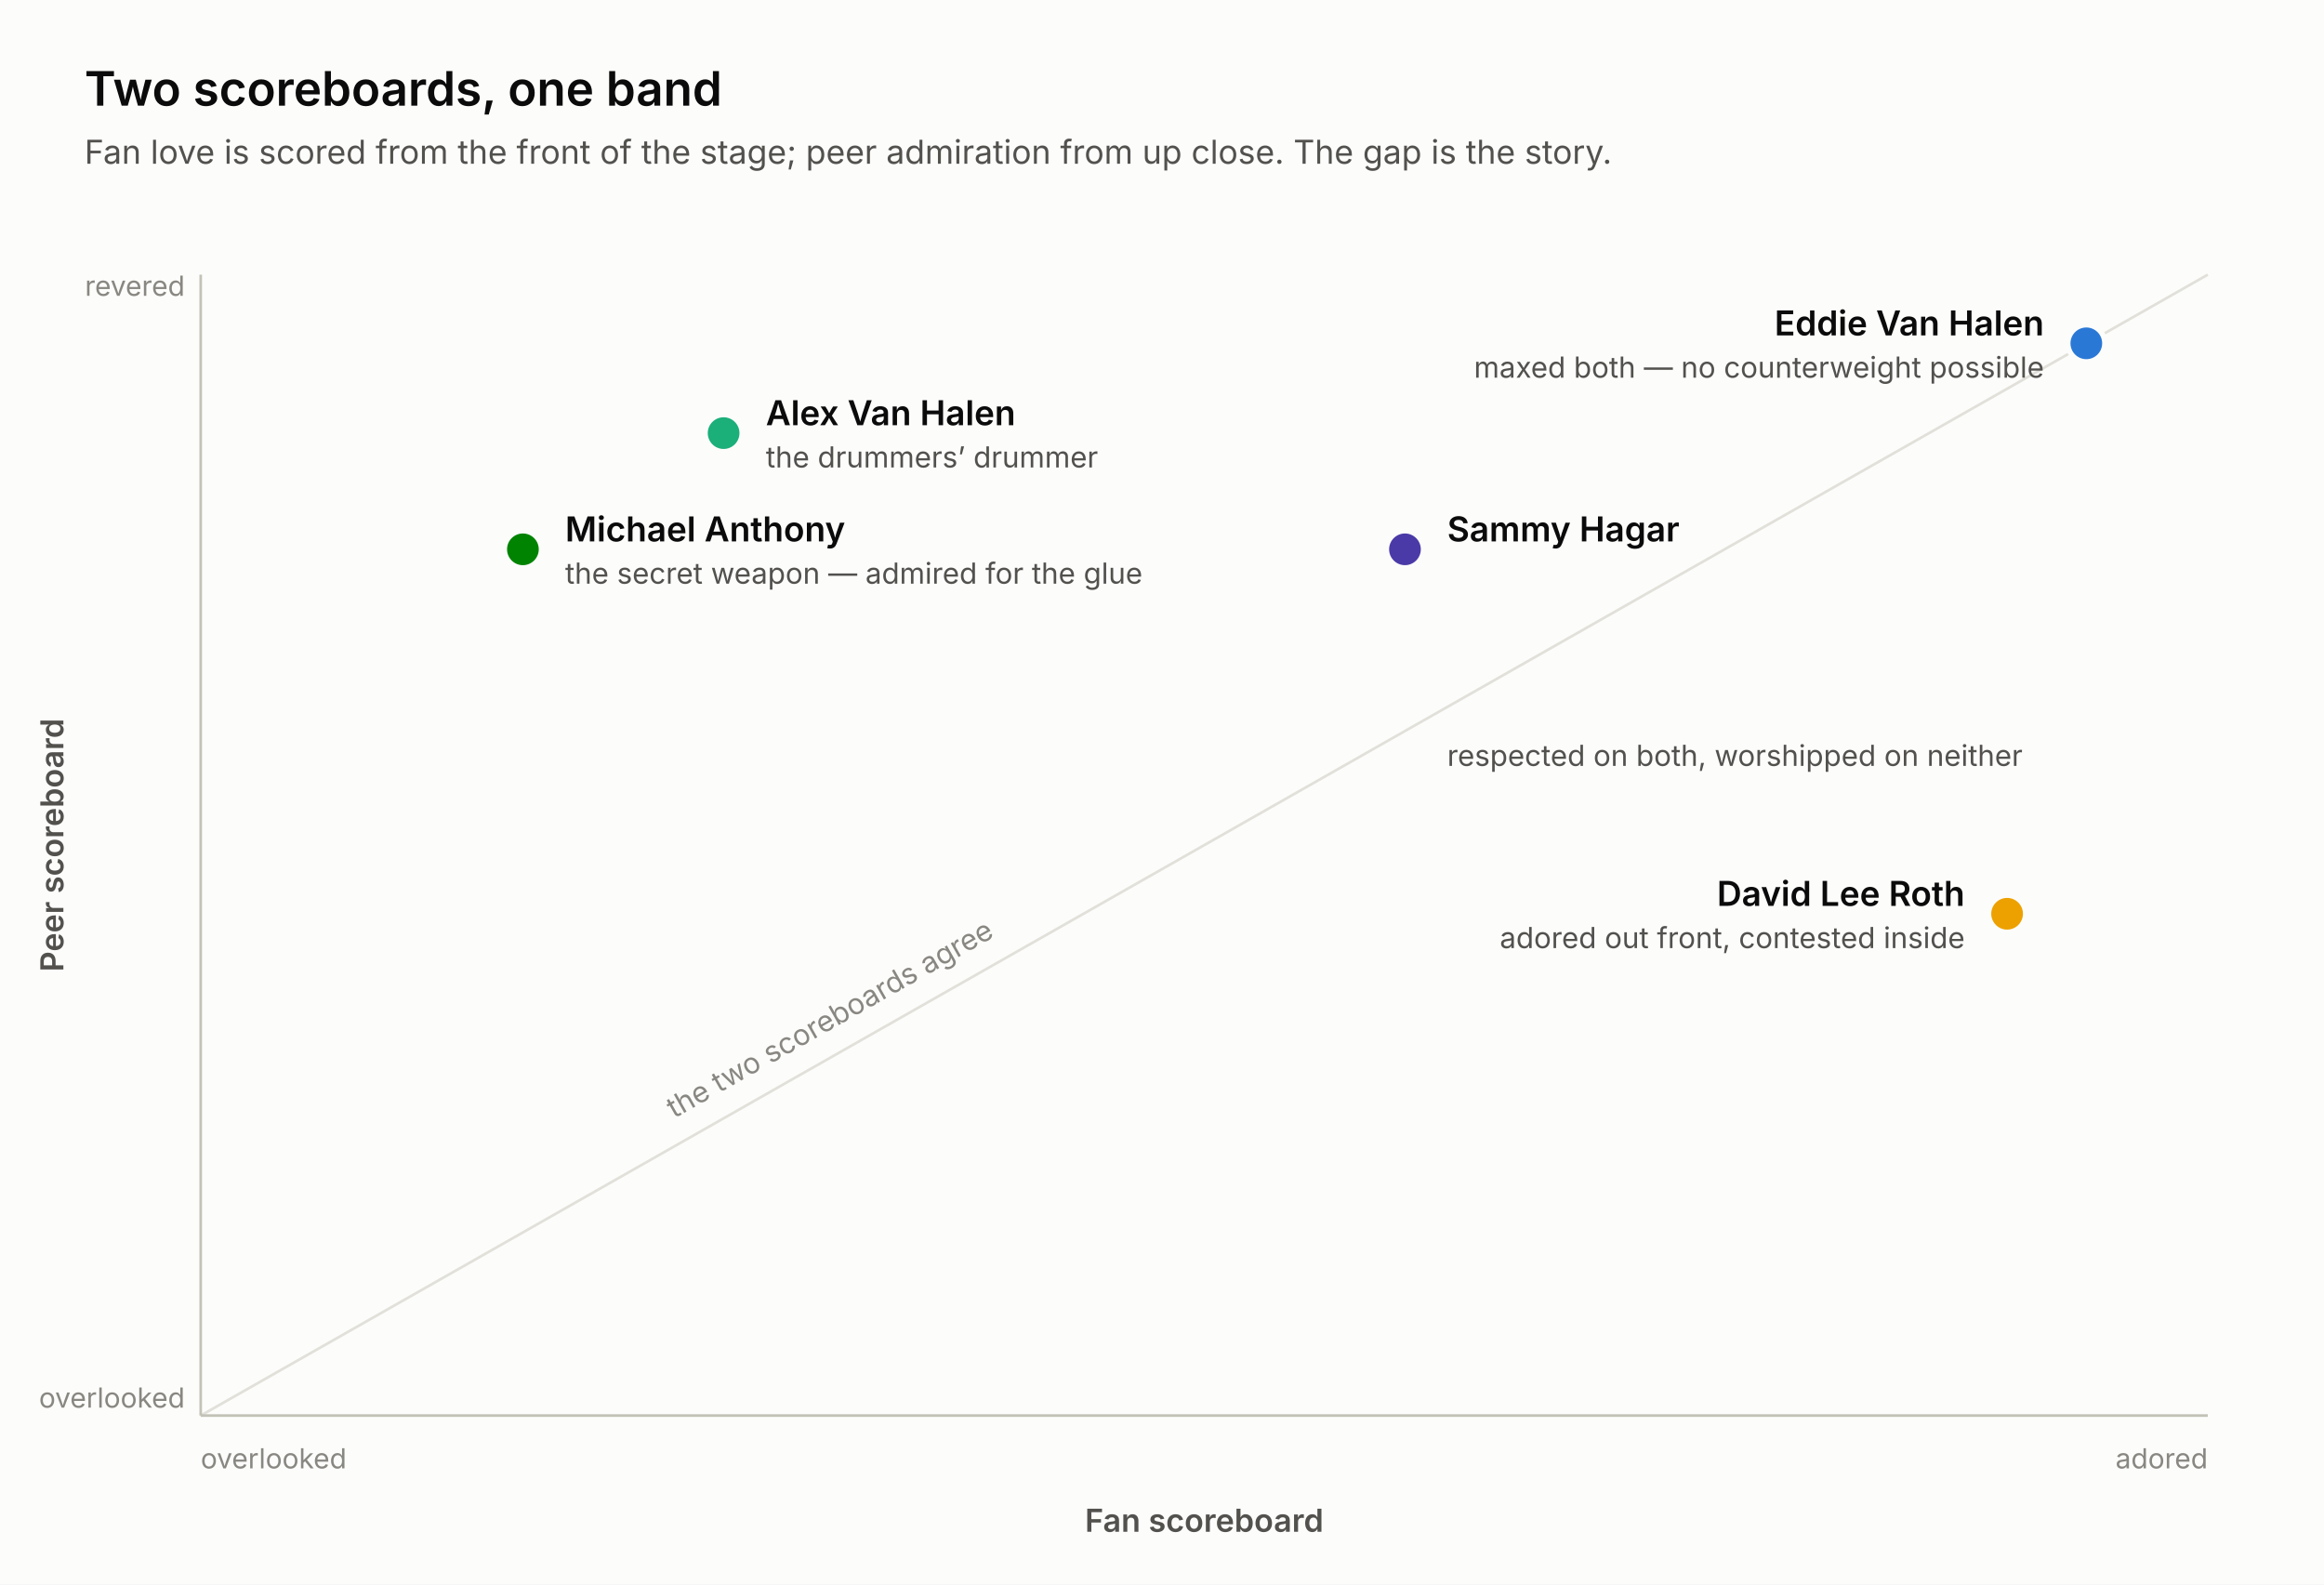
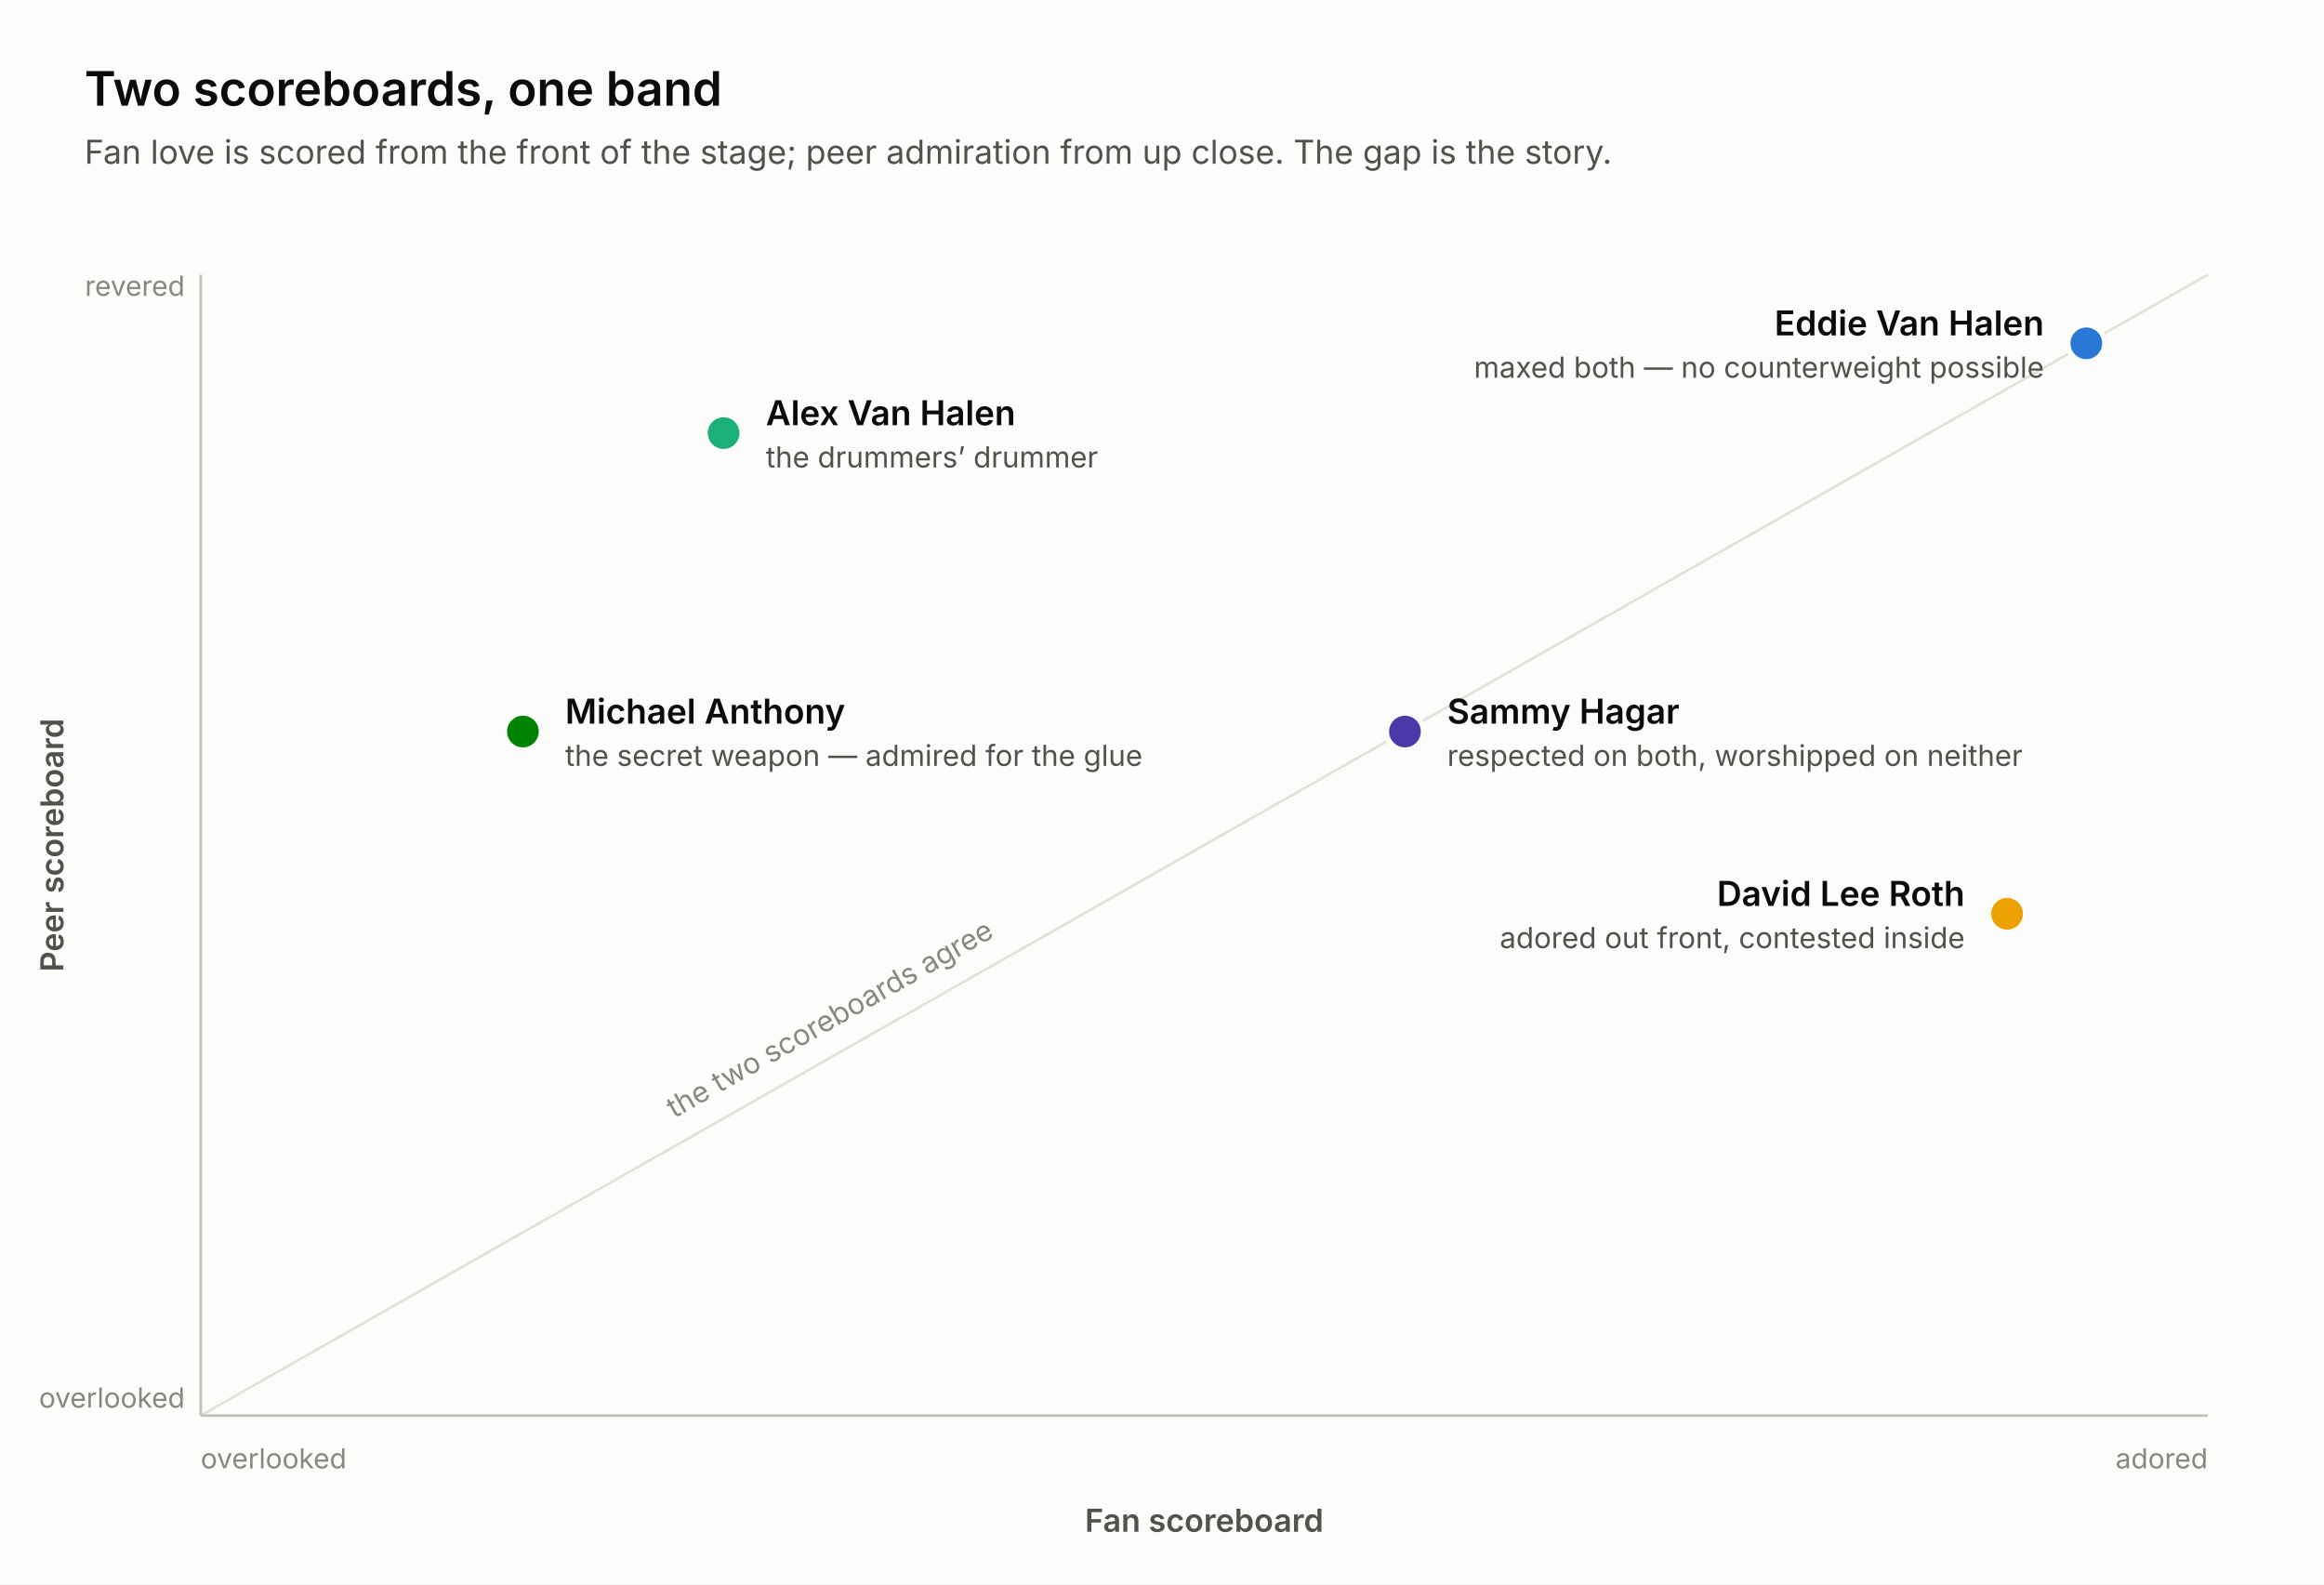
- <svg xmlns="http://www.w3.org/2000/svg" width="880" height="600" viewBox="0 0 880 600" role="img" aria-label="Scatter plot of Van Halen members on two axes: fan love and peer admiration. Eddie Van Halen maxes both. David Lee Roth is high on fan love, contested among peers. Alex Van Halen and Michael Anthony are low on fan love but high on peer admiration. Sammy Hagar is solid with fans and high among peers.">
+ <svg xmlns="http://www.w3.org/2000/svg" width="880" height="600" viewBox="0 0 880 600" role="img" aria-label="Scatter plot of Van Halen members on two axes: fan love and peer admiration. Eddie Van Halen maxes both. David Lee Roth is high on fan love, contested among peers. Alex Van Halen is low on fan love but high on peer admiration. Michael Anthony is low on fan love and solid among peers. Sammy Hagar is solid on both.">
  <style>
    .surface { fill: #fcfcfb; }
    .ink { fill: #0b0b0b; }
    .ink2 { fill: #52514e; }
    .muted { fill: #898781; }
    .axis { stroke: #c3c2b7; }
    .diag { stroke: #e1e0d9; }
    .ring { stroke: #fcfcfb; }
    .dot-eddie { fill: #2a78d6; }
    .dot-alex { fill: #1baf7a; }
    .dot-roth { fill: #eda100; }
    .dot-anthony { fill: #008300; }
    .dot-hagar { fill: #4a3aa7; }
    text { font-family: system-ui, -apple-system, "Segoe UI", sans-serif; }
    .title { font-size: 18px; font-weight: 600; }
    .subtitle { font-size: 12.5px; }
    .name { font-size: 13px; font-weight: 600; }
    .note { font-size: 11px; }
    .axis-title { font-size: 12px; font-weight: 600; }
    .axis-end { font-size: 10.5px; }
    @media (prefers-color-scheme: dark) {
      .surface { fill: #1a1a19; }
      .ink { fill: #ffffff; }
      .ink2 { fill: #c3c2b7; }
      .axis { stroke: #383835; }
      .diag { stroke: #2c2c2a; }
      .ring { stroke: #1a1a19; }
      .dot-eddie { fill: #3987e5; }
      .dot-alex { fill: #199e70; }
      .dot-roth { fill: #c98500; }
      .dot-hagar { fill: #9085e9; }
    }
  </style>
  <rect class="surface" x="0" y="0" width="880" height="600" />
  <text class="title ink" x="32" y="40">Two scoreboards, one band</text>
  <text class="subtitle ink2" x="32" y="62">Fan love is scored from the front of the stage; peer admiration from up close. The gap is the story.</text>
  <line class="diag" x1="76" y1="536" x2="836" y2="104" stroke-width="1" />
  <text class="note muted" transform="rotate(-29.6 320 396)" x="320" y="388" text-anchor="middle">the two scoreboards agree</text>
  <line class="axis" x1="76" y1="536" x2="836" y2="536" stroke-width="1" />
  <line class="axis" x1="76" y1="536" x2="76" y2="104" stroke-width="1" />
  <text class="axis-title ink2" x="456" y="580" text-anchor="middle">Fan scoreboard</text>
  <text class="axis-end muted" x="76" y="556">overlooked</text>
  <text class="axis-end muted" x="836" y="556" text-anchor="end">adored</text>
  <text class="axis-title ink2" transform="rotate(-90 24 320)" x="24" y="320" text-anchor="middle">Peer scoreboard</text>
  <text class="axis-end muted" x="70" y="533" text-anchor="end">overlooked</text>
  <text class="axis-end muted" x="70" y="112" text-anchor="end">revered</text>
  <circle class="dot-alex ring" cx="274" cy="164" r="7" stroke-width="2" />
  <text class="name ink" x="290" y="161">Alex Van Halen</text>
  <text class="note ink2" x="290" y="177">the drummers’ drummer</text>
-   <circle class="dot-anthony ring" cx="198" cy="208" r="7" stroke-width="2" />
-   <text class="name ink" x="214" y="205">Michael Anthony</text>
-   <text class="note ink2" x="214" y="221">the secret weapon — admired for the glue</text>
+   <circle class="dot-anthony ring" cx="198" cy="277" r="7" stroke-width="2" />
+   <text class="name ink" x="214" y="274">Michael Anthony</text>
+   <text class="note ink2" x="214" y="290">the secret weapon — admired for the glue</text>
  <circle class="dot-eddie ring" cx="790" cy="130" r="7" stroke-width="2" />
  <text class="name ink" x="774" y="127" text-anchor="end">Eddie Van Halen</text>
  <text class="note ink2" x="774" y="143" text-anchor="end">maxed both — no counterweight possible</text>
-   <circle class="dot-hagar ring" cx="532" cy="208" r="7" stroke-width="2" />
-   <text class="name ink" x="548" y="205">Sammy Hagar</text>
+   <circle class="dot-hagar ring" cx="532" cy="277" r="7" stroke-width="2" />
+   <text class="name ink" x="548" y="274">Sammy Hagar</text>
  <text class="note ink2" x="548" y="290">respected on both, worshipped on neither</text>
  <circle class="dot-roth ring" cx="760" cy="346" r="7" stroke-width="2" />
  <text class="name ink" x="744" y="343" text-anchor="end">David Lee Roth</text>
  <text class="note ink2" x="744" y="359" text-anchor="end">adored out front, contested inside</text>
</svg>
